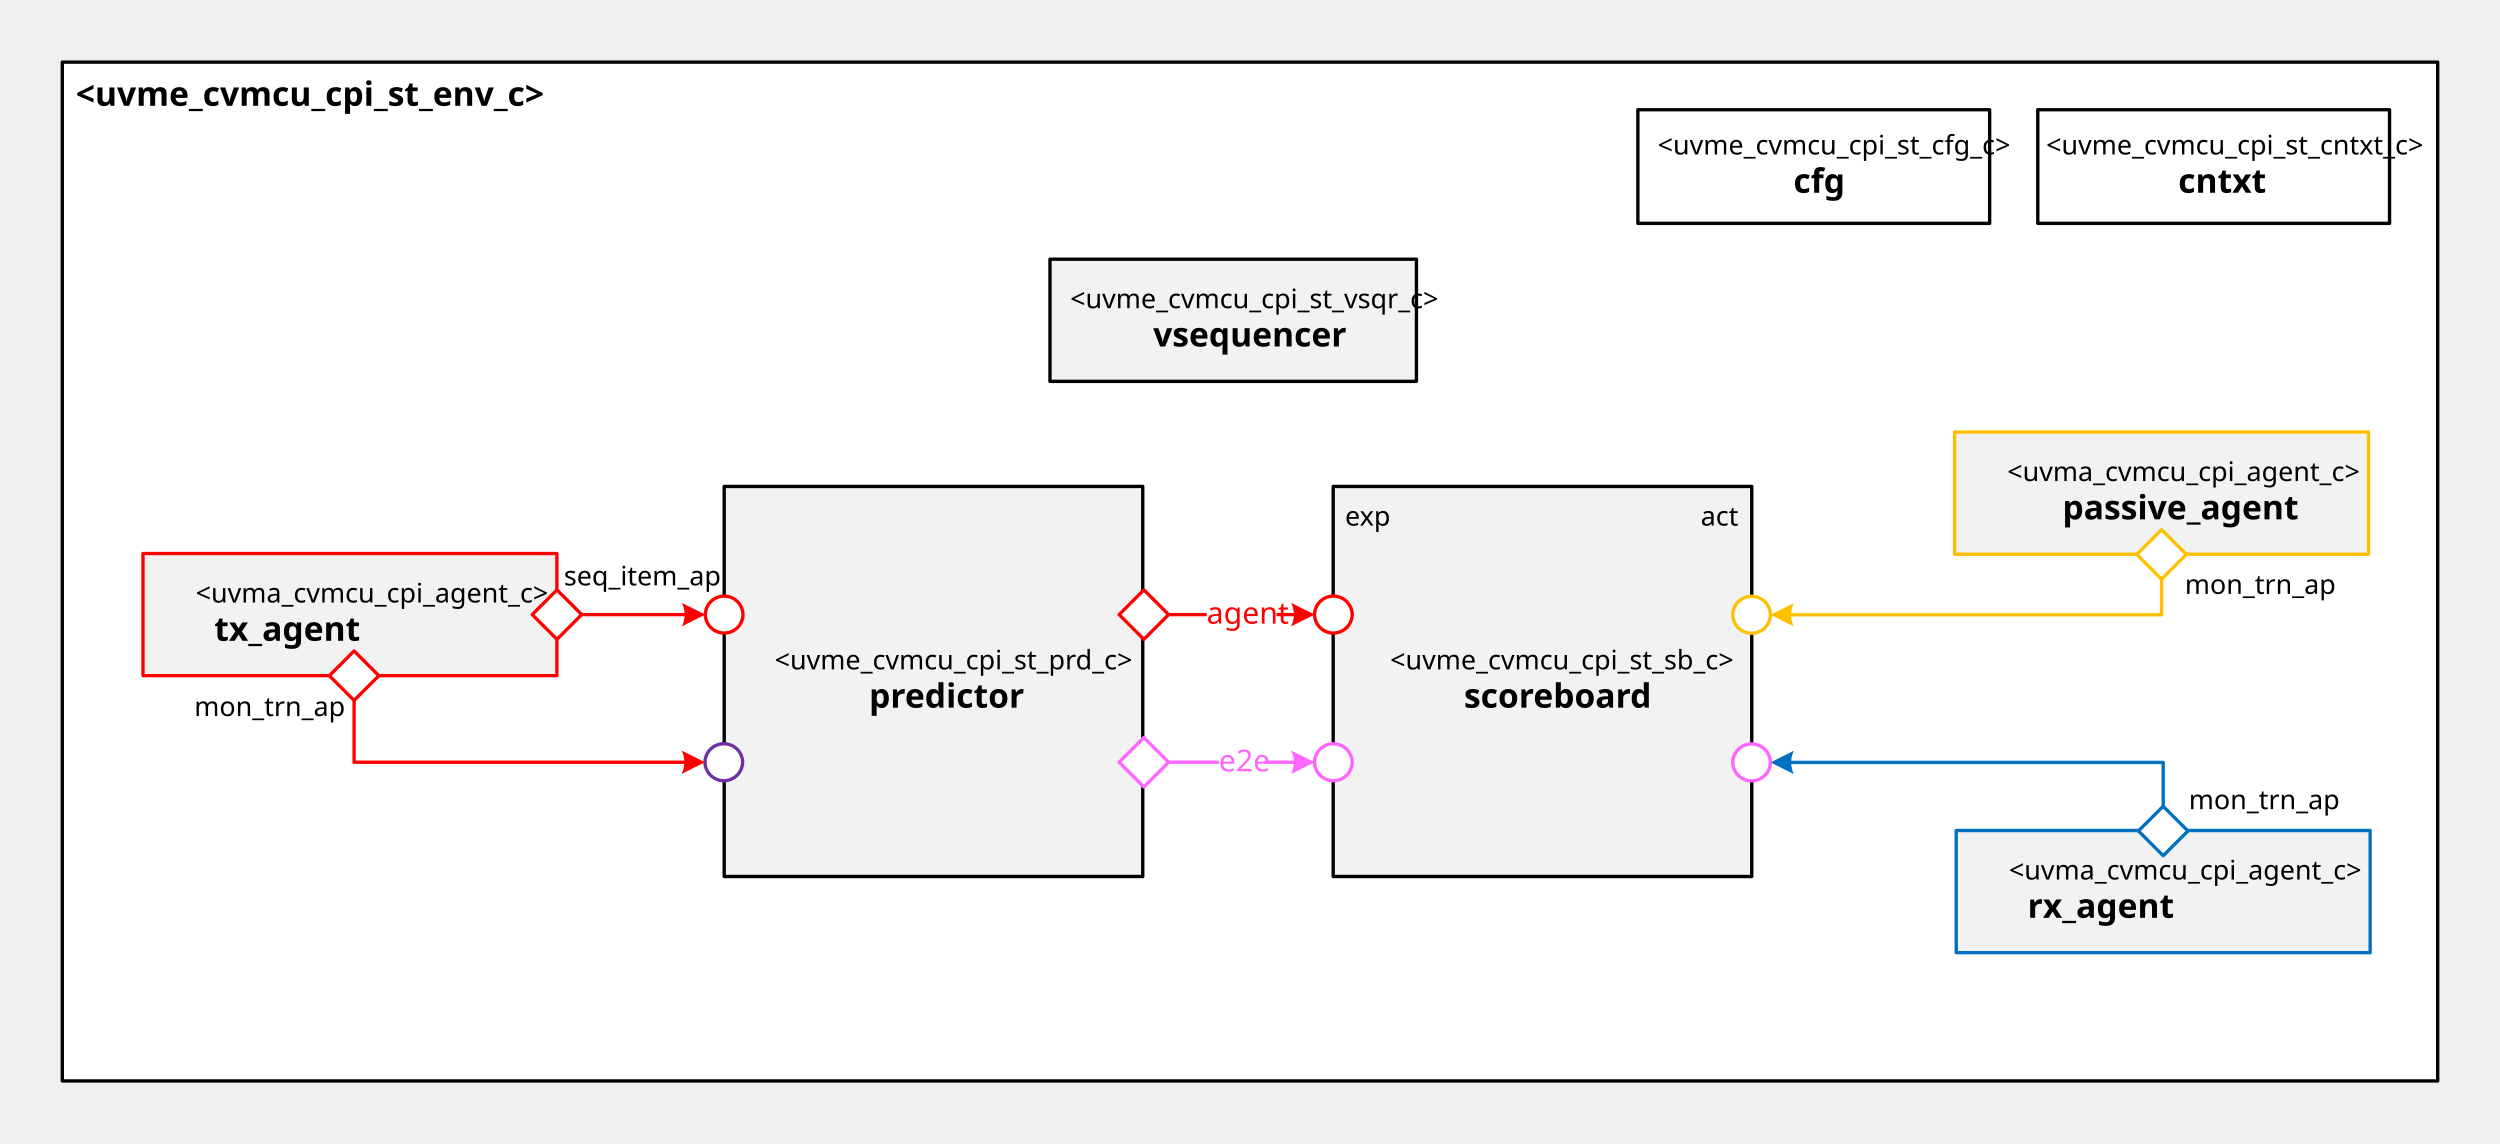
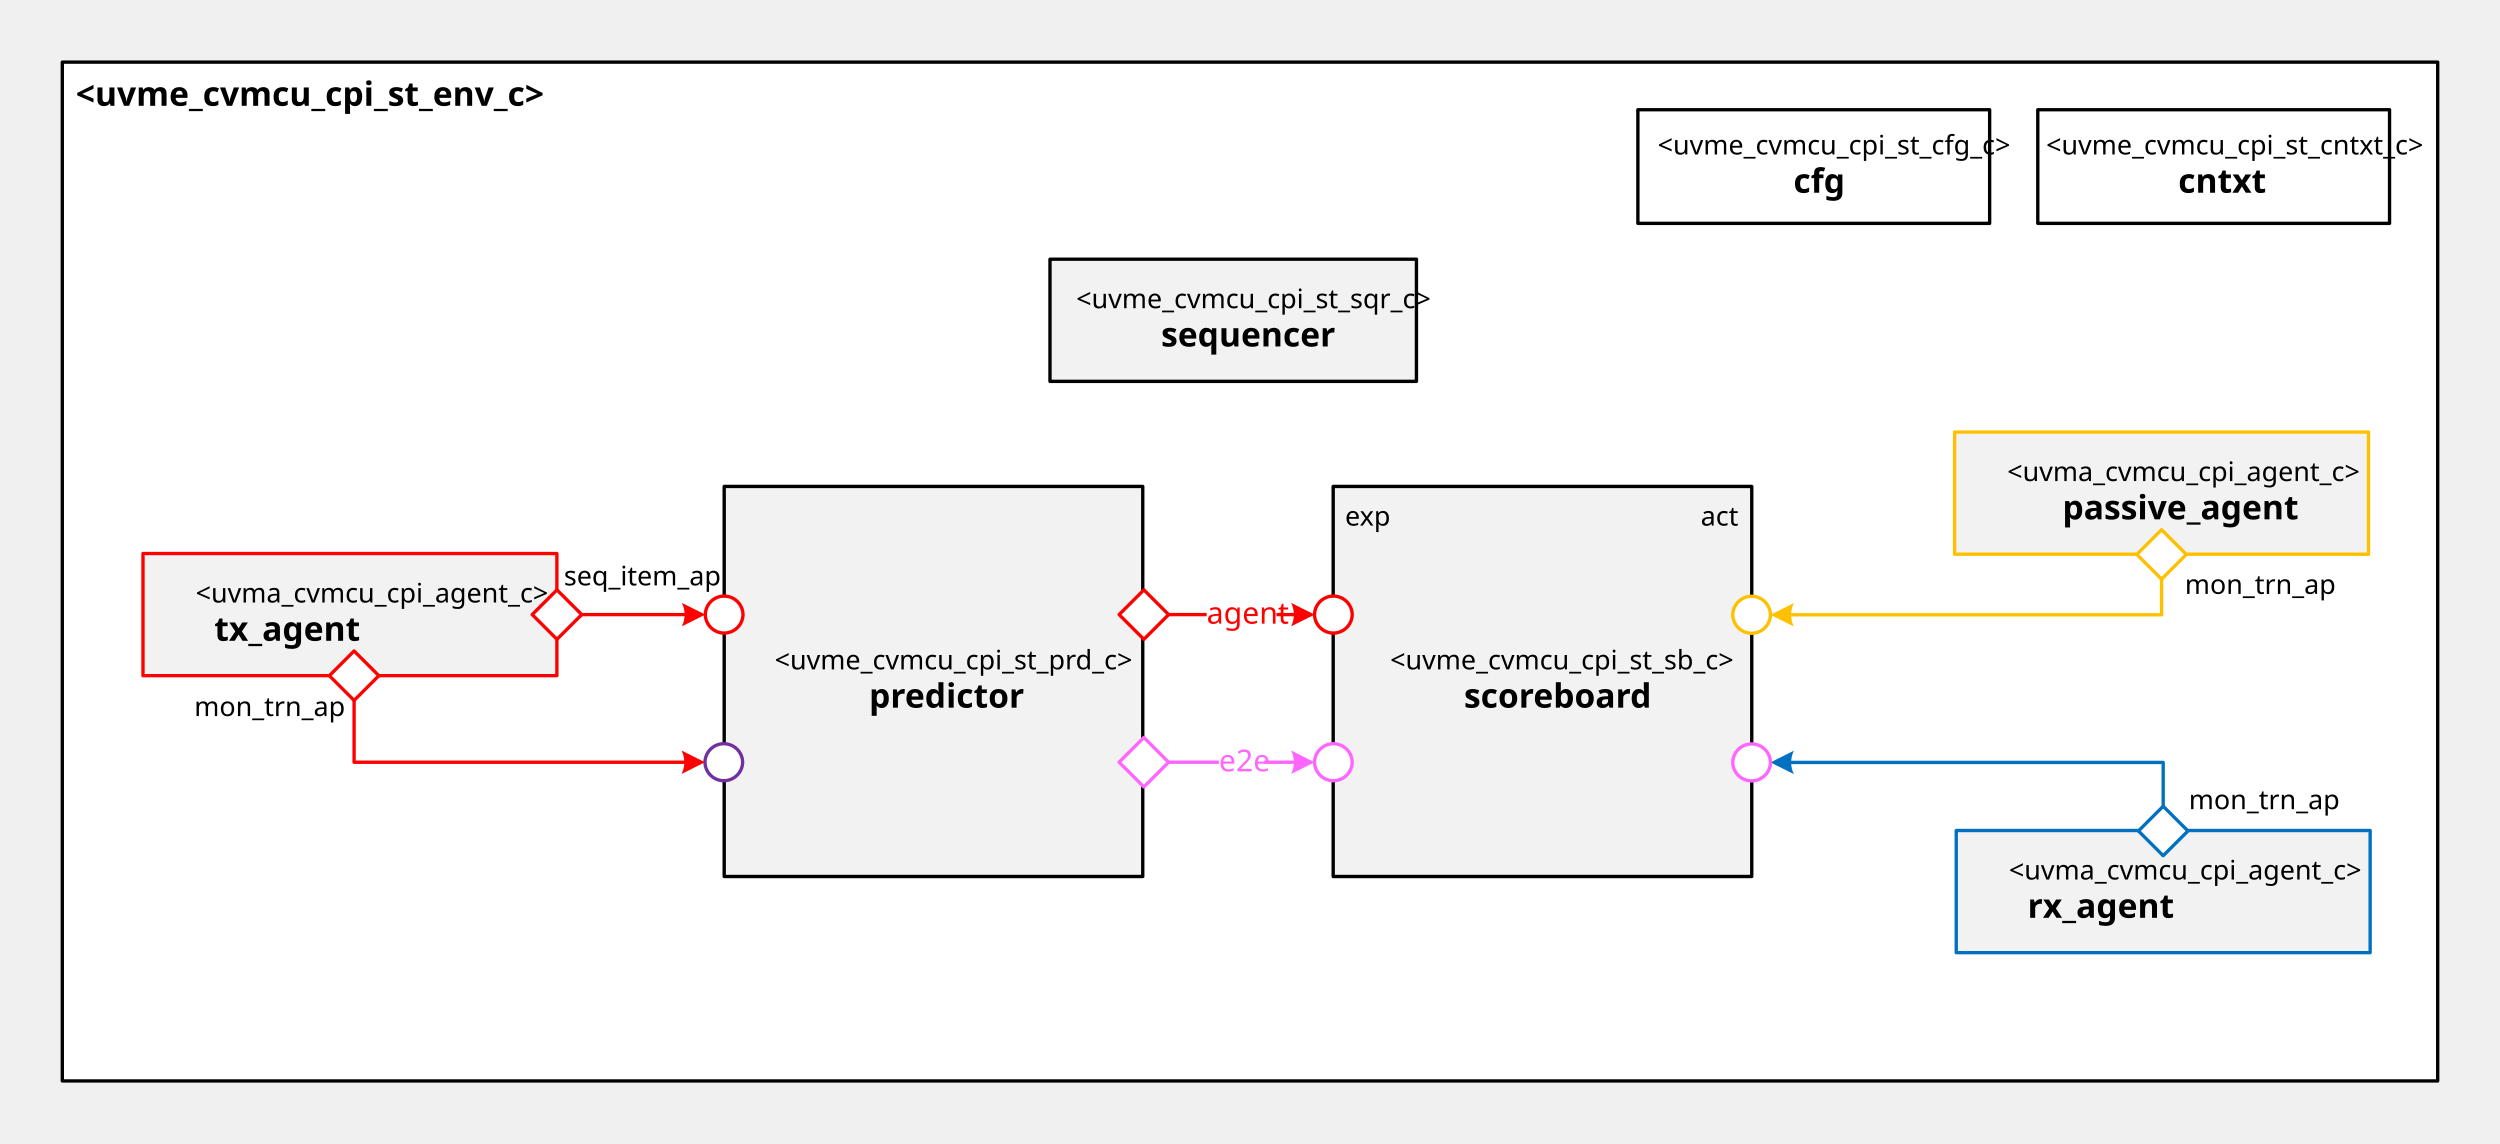
- <svg xmlns="http://www.w3.org/2000/svg" xmlns:xlink="http://www.w3.org/1999/xlink" width="10.336in" height="4.726in" viewBox="0 0 744.169 340.307" xml:space="preserve" color-interpolation-filters="sRGB" class="st27">
+ <svg xmlns="http://www.w3.org/2000/svg" xmlns:xlink="http://www.w3.org/1999/xlink" width="10.336in" height="4.726in" viewBox="0 0 744.169 340.307" xml:space="preserve" color-interpolation-filters="sRGB" class="st26">
  <style type="text/css">
	
		.st1 {fill:#ffffff;stroke:#000000;stroke-linecap:round;stroke-linejoin:round;stroke-width:1}
		.st2 {fill:#000000;font-family:Calibri;font-size:0.833em;font-weight:bold}
		.st3 {fill:#f2f2f2;stroke:#000000;stroke-linecap:round;stroke-linejoin:round;stroke-width:1}
		.st4 {fill:#000000;font-family:Calibri;font-size:0.667em}
		.st5 {font-size:1.25em;font-weight:bold}
		.st6 {marker-end:url(#mrkr5-22);stroke:#ff0000;stroke-linecap:round;stroke-linejoin:round;stroke-width:1}
		.st7 {fill:#ff0000;fill-opacity:1;stroke:#ff0000;stroke-opacity:1;stroke-width:0.284}
		.st8 {marker-end:url(#mrkr5-28);stroke:#0070c0;stroke-linecap:round;stroke-linejoin:round;stroke-width:1}
		.st9 {fill:#0070c0;fill-opacity:1;stroke:#0070c0;stroke-opacity:1;stroke-width:0.284}
- 		.st10 {fill:#ffffff;stroke:none;stroke-linecap:butt}
+ 		.st10 {fill:#ffffff;stroke:none;stroke-linecap:butt;stroke-width:7.2}
		.st11 {fill:#ff0000;font-family:Calibri;font-size:0.75em}
		.st12 {marker-end:url(#mrkr5-41);stroke:#ff66ff;stroke-linecap:round;stroke-linejoin:round;stroke-width:1}
		.st13 {fill:#ff66ff;fill-opacity:1;stroke:#ff66ff;stroke-opacity:1;stroke-width:0.284}
- 		.st14 {fill:#ffffff;stroke:none;stroke-linecap:butt;stroke-width:7.2}
- 		.st15 {fill:#ff66ff;font-family:Calibri;font-size:0.75em}
- 		.st16 {marker-end:url(#mrkr5-49);stroke:#ffc000;stroke-linecap:round;stroke-linejoin:round;stroke-width:1}
- 		.st17 {fill:#ffc000;fill-opacity:1;stroke:#ffc000;stroke-opacity:1;stroke-width:0.284}
- 		.st18 {fill:#f2f2f2;stroke:#ffc000;stroke-linecap:round;stroke-linejoin:round;stroke-width:1}
- 		.st19 {fill:#ffffff;stroke:#ffc000;stroke-linecap:round;stroke-linejoin:round;stroke-width:1}
- 		.st20 {fill:none;stroke:none;stroke-linecap:round;stroke-linejoin:round;stroke-width:0.75}
- 		.st21 {fill:#ffffff;stroke:#ff0000;stroke-linecap:round;stroke-linejoin:round;stroke-width:1}
- 		.st22 {fill:#ffffff;stroke:#7030a0;stroke-linecap:round;stroke-linejoin:round;stroke-width:1}
- 		.st23 {fill:#ffffff;stroke:#ff66ff;stroke-linecap:round;stroke-linejoin:round;stroke-width:1}
- 		.st24 {fill:#f2f2f2;stroke:#ff0000;stroke-linecap:round;stroke-linejoin:round;stroke-width:1}
- 		.st25 {fill:#f2f2f2;stroke:#0070c0;stroke-linecap:round;stroke-linejoin:round;stroke-width:1}
- 		.st26 {fill:#ffffff;stroke:#0070c0;stroke-linecap:round;stroke-linejoin:round;stroke-width:1}
- 		.st27 {fill:none;fill-rule:evenodd;font-size:12px;overflow:visible;stroke-linecap:square;stroke-miterlimit:3}
+ 		.st14 {fill:#ff66ff;font-family:Calibri;font-size:0.75em}
+ 		.st15 {marker-end:url(#mrkr5-49);stroke:#ffc000;stroke-linecap:round;stroke-linejoin:round;stroke-width:1}
+ 		.st16 {fill:#ffc000;fill-opacity:1;stroke:#ffc000;stroke-opacity:1;stroke-width:0.284}
+ 		.st17 {fill:#f2f2f2;stroke:#ffc000;stroke-linecap:round;stroke-linejoin:round;stroke-width:1}
+ 		.st18 {fill:#ffffff;stroke:#ffc000;stroke-linecap:round;stroke-linejoin:round;stroke-width:1}
+ 		.st19 {fill:none;stroke:none;stroke-linecap:round;stroke-linejoin:round;stroke-width:0.75}
+ 		.st20 {fill:#ffffff;stroke:#ff0000;stroke-linecap:round;stroke-linejoin:round;stroke-width:1}
+ 		.st21 {fill:#ffffff;stroke:#7030a0;stroke-linecap:round;stroke-linejoin:round;stroke-width:1}
+ 		.st22 {fill:#ffffff;stroke:#ff66ff;stroke-linecap:round;stroke-linejoin:round;stroke-width:1}
+ 		.st23 {fill:#f2f2f2;stroke:#ff0000;stroke-linecap:round;stroke-linejoin:round;stroke-width:1}
+ 		.st24 {fill:#f2f2f2;stroke:#0070c0;stroke-linecap:round;stroke-linejoin:round;stroke-width:1}
+ 		.st25 {fill:#ffffff;stroke:#0070c0;stroke-linecap:round;stroke-linejoin:round;stroke-width:1}
+ 		.st26 {fill:none;fill-rule:evenodd;font-size:12px;overflow:visible;stroke-linecap:square;stroke-miterlimit:3}
	
	</style>
  <defs id="Markers">
    <g id="lend5">
      <path d="M 2 1 L 0 0 L 1.981 -0.993 C 1.672 -0.365 1.673 0.373 1.985 1 " style="stroke:none" />
    </g>
    <marker id="mrkr5-22" class="st7" refX="-6.16" orient="auto" markerUnits="strokeWidth" overflow="visible">
      <use xlink:href="#lend5" transform="scale(-3.52,-3.52) " />
    </marker>
    <marker id="mrkr5-28" class="st9" refX="-6.16" orient="auto" markerUnits="strokeWidth" overflow="visible">
      <use xlink:href="#lend5" transform="scale(-3.52,-3.52) " />
    </marker>
    <marker id="mrkr5-41" class="st13" refX="-6.16" orient="auto" markerUnits="strokeWidth" overflow="visible">
      <use xlink:href="#lend5" transform="scale(-3.52,-3.52) " />
    </marker>
-     <marker id="mrkr5-49" class="st17" refX="-6.16" orient="auto" markerUnits="strokeWidth" overflow="visible">
+     <marker id="mrkr5-49" class="st16" refX="-6.16" orient="auto" markerUnits="strokeWidth" overflow="visible">
      <use xlink:href="#lend5" transform="scale(-3.52,-3.52) " />
    </marker>
  </defs>
  <g>
    <g id="shape1-1" transform="translate(18.5,-18.5)">
      <rect x="0" y="37" width="707.169" height="303.307" class="st1" />
      <text x="4" y="50" class="st2">&lt;uvme_cvmcu_cpi_st_env_c&gt;</text>
    </g>
    <g id="shape2-4" transform="translate(312.538,-226.772)">
      <rect x="0" y="303.941" width="109.097" height="36.366" class="st3" />
-       <text x="6" y="318.52" class="st4">&lt;uvme_cvmcu_cpi_st_vsqr_c&gt; <tspan x="30.72" dy="1.14em" class="st5">vsequencer</tspan>
+       <text x="7.8" y="318.52" class="st4">&lt;uvme_cvmcu_cpi_st_sqr_c&gt; <tspan x="33.08" dy="1.14em" class="st5">sequencer</tspan>
      </text>
    </g>
    <g id="shape3-8" transform="translate(487.559,-273.807)">
      <rect x="0" y="306.48" width="104.722" height="33.827" class="st1" />
      <text x="5.88" y="319.79" class="st4">&lt;uvme_cvmcu_cpi_st_cfg_c&gt; <tspan x="46.32" dy="1.14em" class="st5">cfg</tspan>
      </text>
    </g>
    <g id="shape4-12" transform="translate(606.614,-273.807)">
      <rect x="0" y="306.48" width="104.722" height="33.827" class="st1" />
      <text x="2.47" y="319.79" class="st4">&lt;uvme_cvmcu_cpi_st_cntxt_c&gt; <tspan x="41.82" dy="1.14em" class="st5">cntxt</tspan>
      </text>
    </g>
    <g id="group5-16" transform="translate(71.0157,-120.588)">
			</g>
    <g id="shape6-17" transform="translate(173.126,-150.25)">
      <path d="M0 333.22 L30.64 333.22" class="st6" />
    </g>
    <g id="shape11-23" transform="translate(643.949,-99.7205)">
      <path d="M0 339.74 L0 326.7 L-110.76 326.7" class="st8" />
    </g>
    <g id="shape15-29" transform="translate(347.852,-150.25)">
      <path d="M0 333.22 L37.29 333.22" class="st6" />
      <rect x="11.338" y="327.821" width="20.769" height="10.8" class="st10" />
      <text x="11.34" y="335.92" class="st11">agent</text>
    </g>
    <g id="shape16-36" transform="translate(347.852,-106.299)">
      <path d="M0 333.22 L37.29 333.22" class="st12" />
-       <rect x="14.964" y="327.821" width="13.518" height="10.8" class="st14" />
-       <text x="14.96" y="335.92" class="st15">e2e</text>
+       <rect x="14.964" y="327.821" width="13.518" height="10.8" class="st10" />
+       <text x="14.96" y="335.92" class="st14">e2e</text>
    </g>
    <g id="shape17-44" transform="translate(643.465,-169.668)">
-       <path d="M0 342.09 L0 352.7 L-110.28 352.7" class="st16" />
+       <path d="M0 342.09 L0 352.7 L-110.28 352.7" class="st15" />
    </g>
    <g id="group19-50" transform="translate(581.854,-156.829)">
      <g id="shape20-51" transform="translate(123.222,-18.4797) scale(-1,1)">
-         <rect x="0" y="303.941" width="123.222" height="36.366" class="st18" />
+         <rect x="0" y="303.941" width="123.222" height="36.366" class="st17" />
        <text x="-107.56" y="318.52" transform="scale(-1,1)" class="st4">&lt;uvma_cvmcu_cpi_agent_c&gt; <tspan x="-91.12" dy="1.14em" class="st5">passive_agent</tspan>
        </text>
      </g>
      <g id="shape21-55" transform="translate(-271.334,314.528) rotate(-90) scale(-1,1)">
-         <path d="M7.36 340.31 L14.72 332.95 L7.36 325.58 L0 332.95 L7.36 340.31 Z" class="st19" />
+         <path d="M7.36 340.31 L14.72 332.95 L7.36 325.58 L0 332.95 L7.36 340.31 Z" class="st18" />
      </g>
      <g id="shape22-57" transform="translate(61.4264,5.68434E-14)">
-         <rect x="0" y="322.165" width="54.709" height="18.142" class="st20" />
+         <rect x="0" y="322.165" width="54.709" height="18.142" class="st19" />
        <text x="7.11" y="333.64" class="st4">mon_trn_ap</text>
      </g>
    </g>
    <g id="shape24-60" transform="translate(215.547,-79.3701)">
      <rect x="0" y="224.187" width="124.611" height="116.12" class="st3" />
      <text x="15.02" y="278.65" class="st4">&lt;uvme_cvmcu_cpi_st_prd_c&gt; <tspan x="43.13" dy="1.14em" class="st5">predictor</tspan>
      </text>
    </g>
    <g id="shape25-64" transform="translate(209.929,517.666) scale(1,-1)">
+       <path d="M0 334.7 A5.611 5.611 0 0 1 11.22 334.7 A5.611 5.611 0 0 1 0 334.7 Z" class="st20" />
+     </g>
+     <g id="shape26-66" transform="translate(209.822,561.616) scale(1,-1)">
      <path d="M0 334.7 A5.611 5.611 0 0 1 11.22 334.7 A5.611 5.611 0 0 1 0 334.7 Z" class="st21" />
    </g>
-     <g id="shape26-66" transform="translate(209.822,561.616) scale(1,-1)">
-       <path d="M0 334.7 A5.611 5.611 0 0 1 11.22 334.7 A5.611 5.611 0 0 1 0 334.7 Z" class="st22" />
-     </g>
    <g id="shape28-68" transform="translate(673.434,175.608) rotate(90)">
-       <path d="M7.36 340.31 L14.72 332.95 L7.36 325.58 L0 332.95 L7.36 340.31 Z" class="st21" />
+       <path d="M7.36 340.31 L14.72 332.95 L7.36 325.58 L0 332.95 L7.36 340.31 Z" class="st20" />
    </g>
    <g id="shape30-70" transform="translate(673.434,219.559) rotate(90)">
-       <path d="M7.36 340.31 L14.72 332.95 L7.36 325.58 L0 332.95 L7.36 340.31 Z" class="st23" />
+       <path d="M7.36 340.31 L14.72 332.95 L7.36 325.58 L0 332.95 L7.36 340.31 Z" class="st22" />
    </g>
    <g id="group62-72" transform="translate(396.85,-79.3701)">
      <g id="shape44-73">
        <rect x="0" y="224.187" width="124.611" height="116.12" class="st3" />
        <text x="16.95" y="278.65" class="st4">&lt;uvme_cvmcu_cpi_st_sb_c&gt; <tspan x="38.94" dy="1.14em" class="st5">scoreboard</tspan>
        </text>
      </g>
    </g>
    <g id="group43-77" transform="translate(391.297,-79.3701)">
      <g id="shape45-78" transform="translate(4.41943,-97.7953)">
-         <rect x="0" y="322.165" width="20.976" height="18.142" class="st20" />
+         <rect x="0" y="322.165" width="20.976" height="18.142" class="st19" />
        <text x="4.66" y="333.64" class="st4">exp</text>
      </g>
      <g id="shape46-81" transform="translate(109.423,-97.7953)">
-         <rect x="0" y="322.165" width="20.976" height="18.142" class="st20" />
+         <rect x="0" y="322.165" width="20.976" height="18.142" class="st19" />
        <text x="5.54" y="333.64" class="st4">act</text>
      </g>
      <g id="shape47-84" transform="translate(-9.99201E-16,597.036) scale(1,-1)">
-         <path d="M0 334.7 A5.611 5.611 0 0 1 11.22 334.7 A5.611 5.611 0 0 1 0 334.7 Z" class="st21" />
+         <path d="M0 334.7 A5.611 5.611 0 0 1 11.22 334.7 A5.611 5.611 0 0 1 0 334.7 Z" class="st20" />
      </g>
      <g id="shape48-86" transform="translate(-9.99201E-16,640.987) scale(1,-1)">
-         <path d="M0 334.7 A5.611 5.611 0 0 1 11.22 334.7 A5.611 5.611 0 0 1 0 334.7 Z" class="st23" />
+         <path d="M0 334.7 A5.611 5.611 0 0 1 11.22 334.7 A5.611 5.611 0 0 1 0 334.7 Z" class="st22" />
      </g>
      <g id="shape50-88" transform="translate(124.507,597.094) scale(1,-1)">
-         <path d="M0 334.7 A5.611 5.611 0 0 1 11.22 334.7 A5.611 5.611 0 0 1 0 334.7 Z" class="st19" />
+         <path d="M0 334.7 A5.611 5.611 0 0 1 11.22 334.7 A5.611 5.611 0 0 1 0 334.7 Z" class="st18" />
      </g>
      <g id="shape51-90" transform="translate(124.507,641.045) scale(1,-1)">
-         <path d="M0 334.7 A5.611 5.611 0 0 1 11.22 334.7 A5.611 5.611 0 0 1 0 334.7 Z" class="st23" />
+         <path d="M0 334.7 A5.611 5.611 0 0 1 11.22 334.7 A5.611 5.611 0 0 1 0 334.7 Z" class="st22" />
      </g>
    </g>
    <g id="group54-92" transform="translate(42.5197,-120.472)">
      <g id="shape55-93" transform="translate(119.055,-38.8954)">
-         <rect x="0" y="322.165" width="54.709" height="18.142" class="st20" />
+         <rect x="0" y="322.165" width="54.709" height="18.142" class="st19" />
        <text x="6.25" y="333.64" class="st4">seq_item_ap</text>
      </g>
      <g id="shape56-96" transform="translate(-1.19904E-13,-18.6816)">
-         <rect x="0" y="303.941" width="123.222" height="36.366" class="st24" />
+         <rect x="0" y="303.941" width="123.222" height="36.366" class="st23" />
        <text x="15.67" y="318.52" class="st4">&lt;uvma_cvmcu_cpi_agent_c&gt; <tspan x="21.23" dy="1.14em" class="st5">tx_agent</tspan>
        </text>
      </g>
      <g id="shape57-100" transform="translate(456.189,296.081) rotate(90)">
-         <path d="M7.36 340.31 L14.72 332.95 L7.36 325.58 L0 332.95 L7.36 340.31 Z" class="st21" />
+         <path d="M7.36 340.31 L14.72 332.95 L7.36 325.58 L0 332.95 L7.36 340.31 Z" class="st20" />
      </g>
      <g id="shape58-102" transform="translate(395.792,314.275) rotate(90)">
-         <path d="M7.36 340.31 L14.72 332.95 L7.36 325.58 L0 332.95 L7.36 340.31 Z" class="st21" />
+         <path d="M7.36 340.31 L14.72 332.95 L7.36 325.58 L0 332.95 L7.36 340.31 Z" class="st20" />
      </g>
      <g id="shape59-104" transform="translate(8.14567,5.68434E-14)">
-         <rect x="0" y="322.165" width="54.709" height="18.142" class="st20" />
+         <rect x="0" y="322.165" width="54.709" height="18.142" class="st19" />
        <text x="7.11" y="333.64" class="st4">mon_trn_ap</text>
      </g>
    </g>
    <g id="shape61-107" transform="translate(105.367,-131.781)">
      <path d="M0 340.31 L0 358.7 L98.3 358.7" class="st6" />
    </g>
    <g id="group63-112" transform="translate(582.338,-56.6929)">
      <g id="shape38-113" transform="translate(9.59233E-14,644.248) scale(1,-1)">
-         <rect x="0" y="303.941" width="123.222" height="36.366" class="st25" />
+         <rect x="0" y="303.941" width="123.222" height="36.366" class="st24" />
        <text x="15.67" y="-325.72" transform="scale(1,-1)" class="st4">&lt;uvma_cvmcu_cpi_agent_c&gt; <tspan x="21.23" dy="1.14em" class="st5">rx_agent</tspan>
        </text>
      </g>
      <g id="shape40-117" transform="translate(394.556,311.438) rotate(90) scale(-1,1)">
-         <path d="M7.36 340.31 L14.72 332.95 L7.36 325.58 L0 332.95 L7.36 340.31 Z" class="st26" />
+         <path d="M7.36 340.31 L14.72 332.95 L7.36 325.58 L0 332.95 L7.36 340.31 Z" class="st25" />
      </g>
      <g id="shape41-119" transform="translate(62.1182,626.431) scale(1,-1)">
-         <rect x="0" y="322.165" width="54.709" height="18.142" class="st20" />
+         <rect x="0" y="322.165" width="54.709" height="18.142" class="st19" />
        <text x="7.11" y="-328.84" transform="scale(1,-1)" class="st4">mon_trn_ap</text>
      </g>
    </g>
  </g>
</svg>
